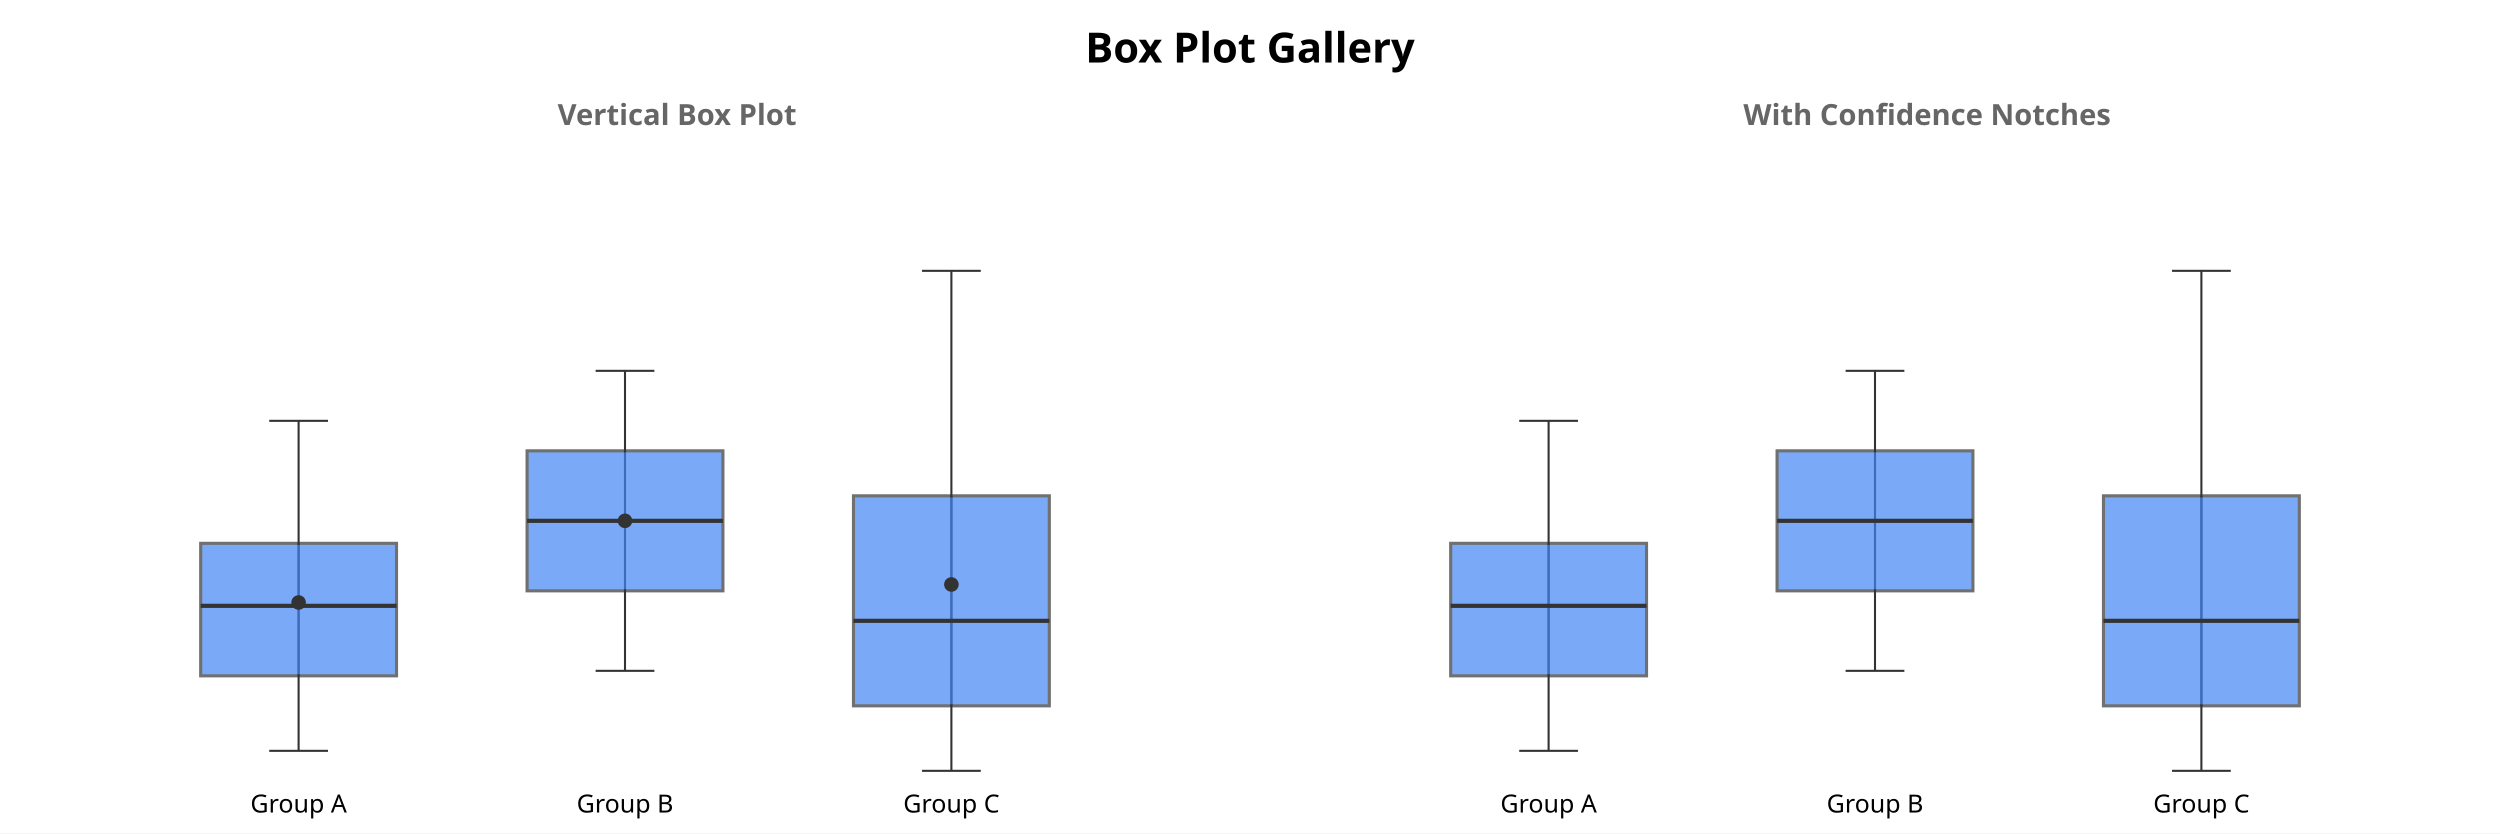
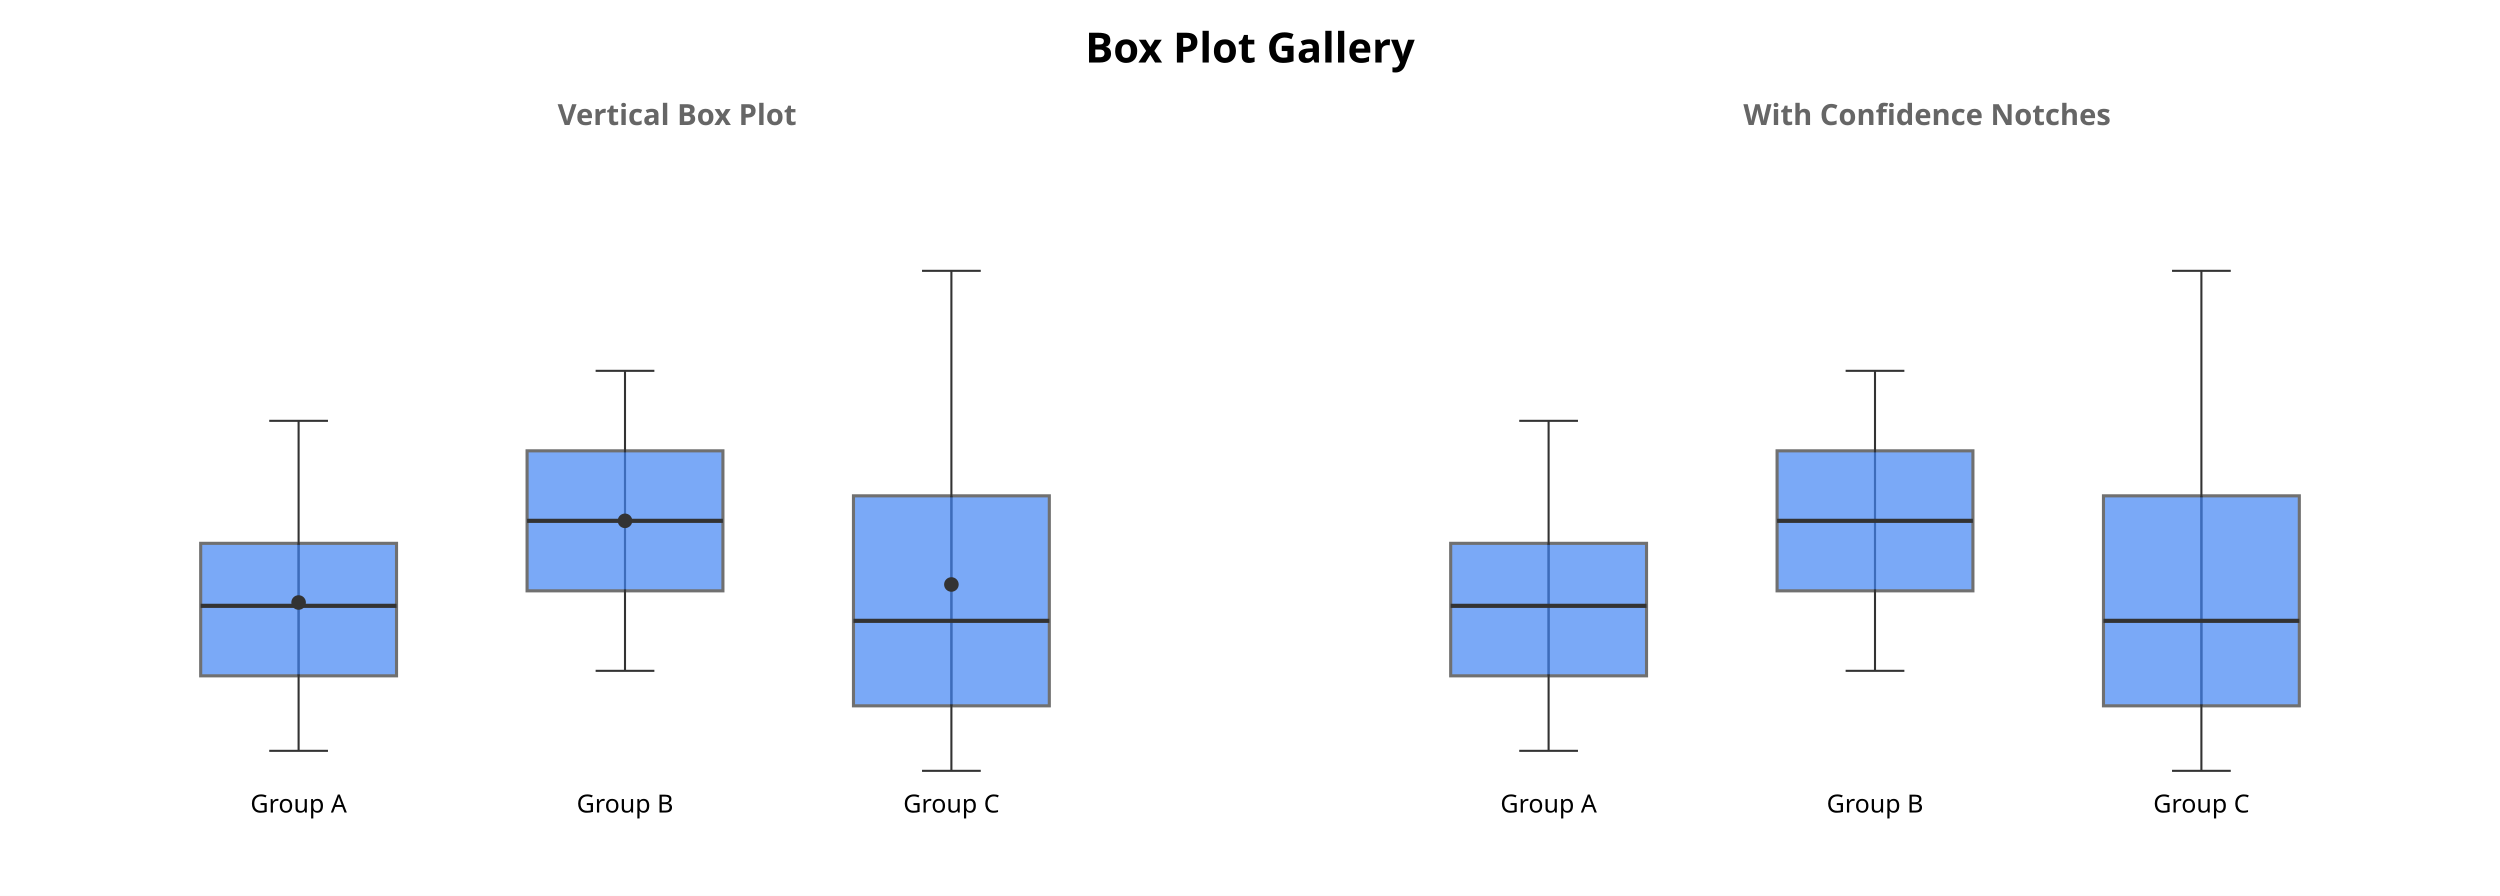
- <svg xmlns="http://www.w3.org/2000/svg" width="1200" height="400" viewBox="0 0 1200 400">
-   <rect x="0.00" y="0.00" width="1200.00" height="400.00" fill="#ffffff" />
+ <svg xmlns="http://www.w3.org/2000/svg" width="1200" height="430" viewBox="0 0 1200 430">
+   <rect x="0.00" y="0.00" width="1200.00" height="430.00" fill="#ffffff" />
  <text x="600.00" y="30.00" fill="#000000" text-anchor="middle" font-family="sans-serif" font-size="20.00px" font-weight="bold">Box Plot Gallery</text>
  <g transform="translate(25, 60)">
    <text x="300.00" y="0.00" fill="#666" text-anchor="middle" font-family="sans-serif" font-size="14.00px" font-weight="bold">Vertical Box Plot</text>
    <g transform="translate(0, 30)">
      <line x1="118.33" y1="270.40" x2="118.33" y2="170.80" stroke="#333" stroke-width="1.00" />
      <line x1="118.33" y1="112.00" x2="118.33" y2="234.40" stroke="#333" stroke-width="1.00" />
      <line x1="104.23" y1="270.40" x2="132.43" y2="270.40" stroke="#333" stroke-width="1.00" />
      <line x1="104.23" y1="112.00" x2="132.43" y2="112.00" stroke="#333" stroke-width="1.00" />
      <rect x="71.33" y="170.80" width="94.00" height="63.60" fill="#4285f4" stroke="#333" stroke-width="1.50" opacity="0.70" />
      <line x1="71.33" y1="200.80" x2="165.33" y2="200.80" stroke="#333" stroke-width="2.00" />
      <circle cx="118.33" cy="199.20" r="3.00" fill="#333" stroke="#333" />
      <text x="118.33" y="300.00" text-anchor="middle" font-family="sans-serif" font-size="12.00px">Group A</text>
      <line x1="275.00" y1="232.00" x2="275.00" y2="126.40" stroke="#333" stroke-width="1.00" />
      <line x1="275.00" y1="88.00" x2="275.00" y2="193.60" stroke="#333" stroke-width="1.00" />
      <line x1="260.90" y1="232.00" x2="289.10" y2="232.00" stroke="#333" stroke-width="1.00" />
      <line x1="260.90" y1="88.00" x2="289.10" y2="88.00" stroke="#333" stroke-width="1.00" />
      <rect x="228.00" y="126.40" width="94.00" height="67.20" fill="#4285f4" stroke="#333" stroke-width="1.50" opacity="0.70" />
      <line x1="228.00" y1="160.00" x2="322.00" y2="160.00" stroke="#333" stroke-width="2.00" />
      <circle cx="275.00" cy="160.00" r="3.00" fill="#333" stroke="#333" />
      <text x="275.00" y="300.00" text-anchor="middle" font-family="sans-serif" font-size="12.00px">Group B</text>
      <line x1="431.67" y1="280.00" x2="431.67" y2="148.00" stroke="#333" stroke-width="1.00" />
      <line x1="431.67" y1="40.00" x2="431.67" y2="248.80" stroke="#333" stroke-width="1.00" />
      <line x1="417.57" y1="280.00" x2="445.77" y2="280.00" stroke="#333" stroke-width="1.00" />
      <line x1="417.57" y1="40.00" x2="445.77" y2="40.00" stroke="#333" stroke-width="1.00" />
      <rect x="384.67" y="148.00" width="94.00" height="100.80" fill="#4285f4" stroke="#333" stroke-width="1.50" opacity="0.70" />
      <line x1="384.67" y1="208.00" x2="478.67" y2="208.00" stroke="#333" stroke-width="2.00" />
      <circle cx="431.67" cy="190.55" r="3.00" fill="#333" stroke="#333" />
      <text x="431.67" y="300.00" text-anchor="middle" font-family="sans-serif" font-size="12.00px">Group C</text>
    </g>
  </g>
  <g transform="translate(625, 60)">
    <text x="300.00" y="0.00" fill="#666" text-anchor="middle" font-family="sans-serif" font-size="14.00px" font-weight="bold">With Confidence Notches</text>
    <g transform="translate(0, 30)">
      <line x1="118.33" y1="270.40" x2="118.33" y2="170.80" stroke="#333" stroke-width="1.00" />
      <line x1="118.33" y1="112.00" x2="118.33" y2="234.40" stroke="#333" stroke-width="1.00" />
      <line x1="104.23" y1="270.40" x2="132.43" y2="270.40" stroke="#333" stroke-width="1.00" />
      <line x1="104.23" y1="112.00" x2="132.43" y2="112.00" stroke="#333" stroke-width="1.00" />
      <rect x="71.33" y="170.80" width="94.00" height="63.60" fill="#4285f4" stroke="#333" stroke-width="1.50" opacity="0.70" />
      <line x1="71.33" y1="200.80" x2="165.33" y2="200.80" stroke="#333" stroke-width="2.00" />
      <text x="118.33" y="300.00" text-anchor="middle" font-family="sans-serif" font-size="12.00px">Group A</text>
      <line x1="275.00" y1="232.00" x2="275.00" y2="126.40" stroke="#333" stroke-width="1.00" />
      <line x1="275.00" y1="88.00" x2="275.00" y2="193.60" stroke="#333" stroke-width="1.00" />
      <line x1="260.90" y1="232.00" x2="289.10" y2="232.00" stroke="#333" stroke-width="1.00" />
      <line x1="260.90" y1="88.00" x2="289.10" y2="88.00" stroke="#333" stroke-width="1.00" />
      <rect x="228.00" y="126.40" width="94.00" height="67.20" fill="#4285f4" stroke="#333" stroke-width="1.50" opacity="0.70" />
      <line x1="228.00" y1="160.00" x2="322.00" y2="160.00" stroke="#333" stroke-width="2.00" />
      <text x="275.00" y="300.00" text-anchor="middle" font-family="sans-serif" font-size="12.00px">Group B</text>
      <line x1="431.67" y1="280.00" x2="431.67" y2="148.00" stroke="#333" stroke-width="1.00" />
      <line x1="431.67" y1="40.00" x2="431.67" y2="248.80" stroke="#333" stroke-width="1.00" />
      <line x1="417.57" y1="280.00" x2="445.77" y2="280.00" stroke="#333" stroke-width="1.00" />
      <line x1="417.57" y1="40.00" x2="445.77" y2="40.00" stroke="#333" stroke-width="1.00" />
      <rect x="384.67" y="148.00" width="94.00" height="100.80" fill="#4285f4" stroke="#333" stroke-width="1.50" opacity="0.70" />
      <line x1="384.67" y1="208.00" x2="478.67" y2="208.00" stroke="#333" stroke-width="2.00" />
      <text x="431.67" y="300.00" text-anchor="middle" font-family="sans-serif" font-size="12.00px">Group C</text>
    </g>
  </g>
</svg>
